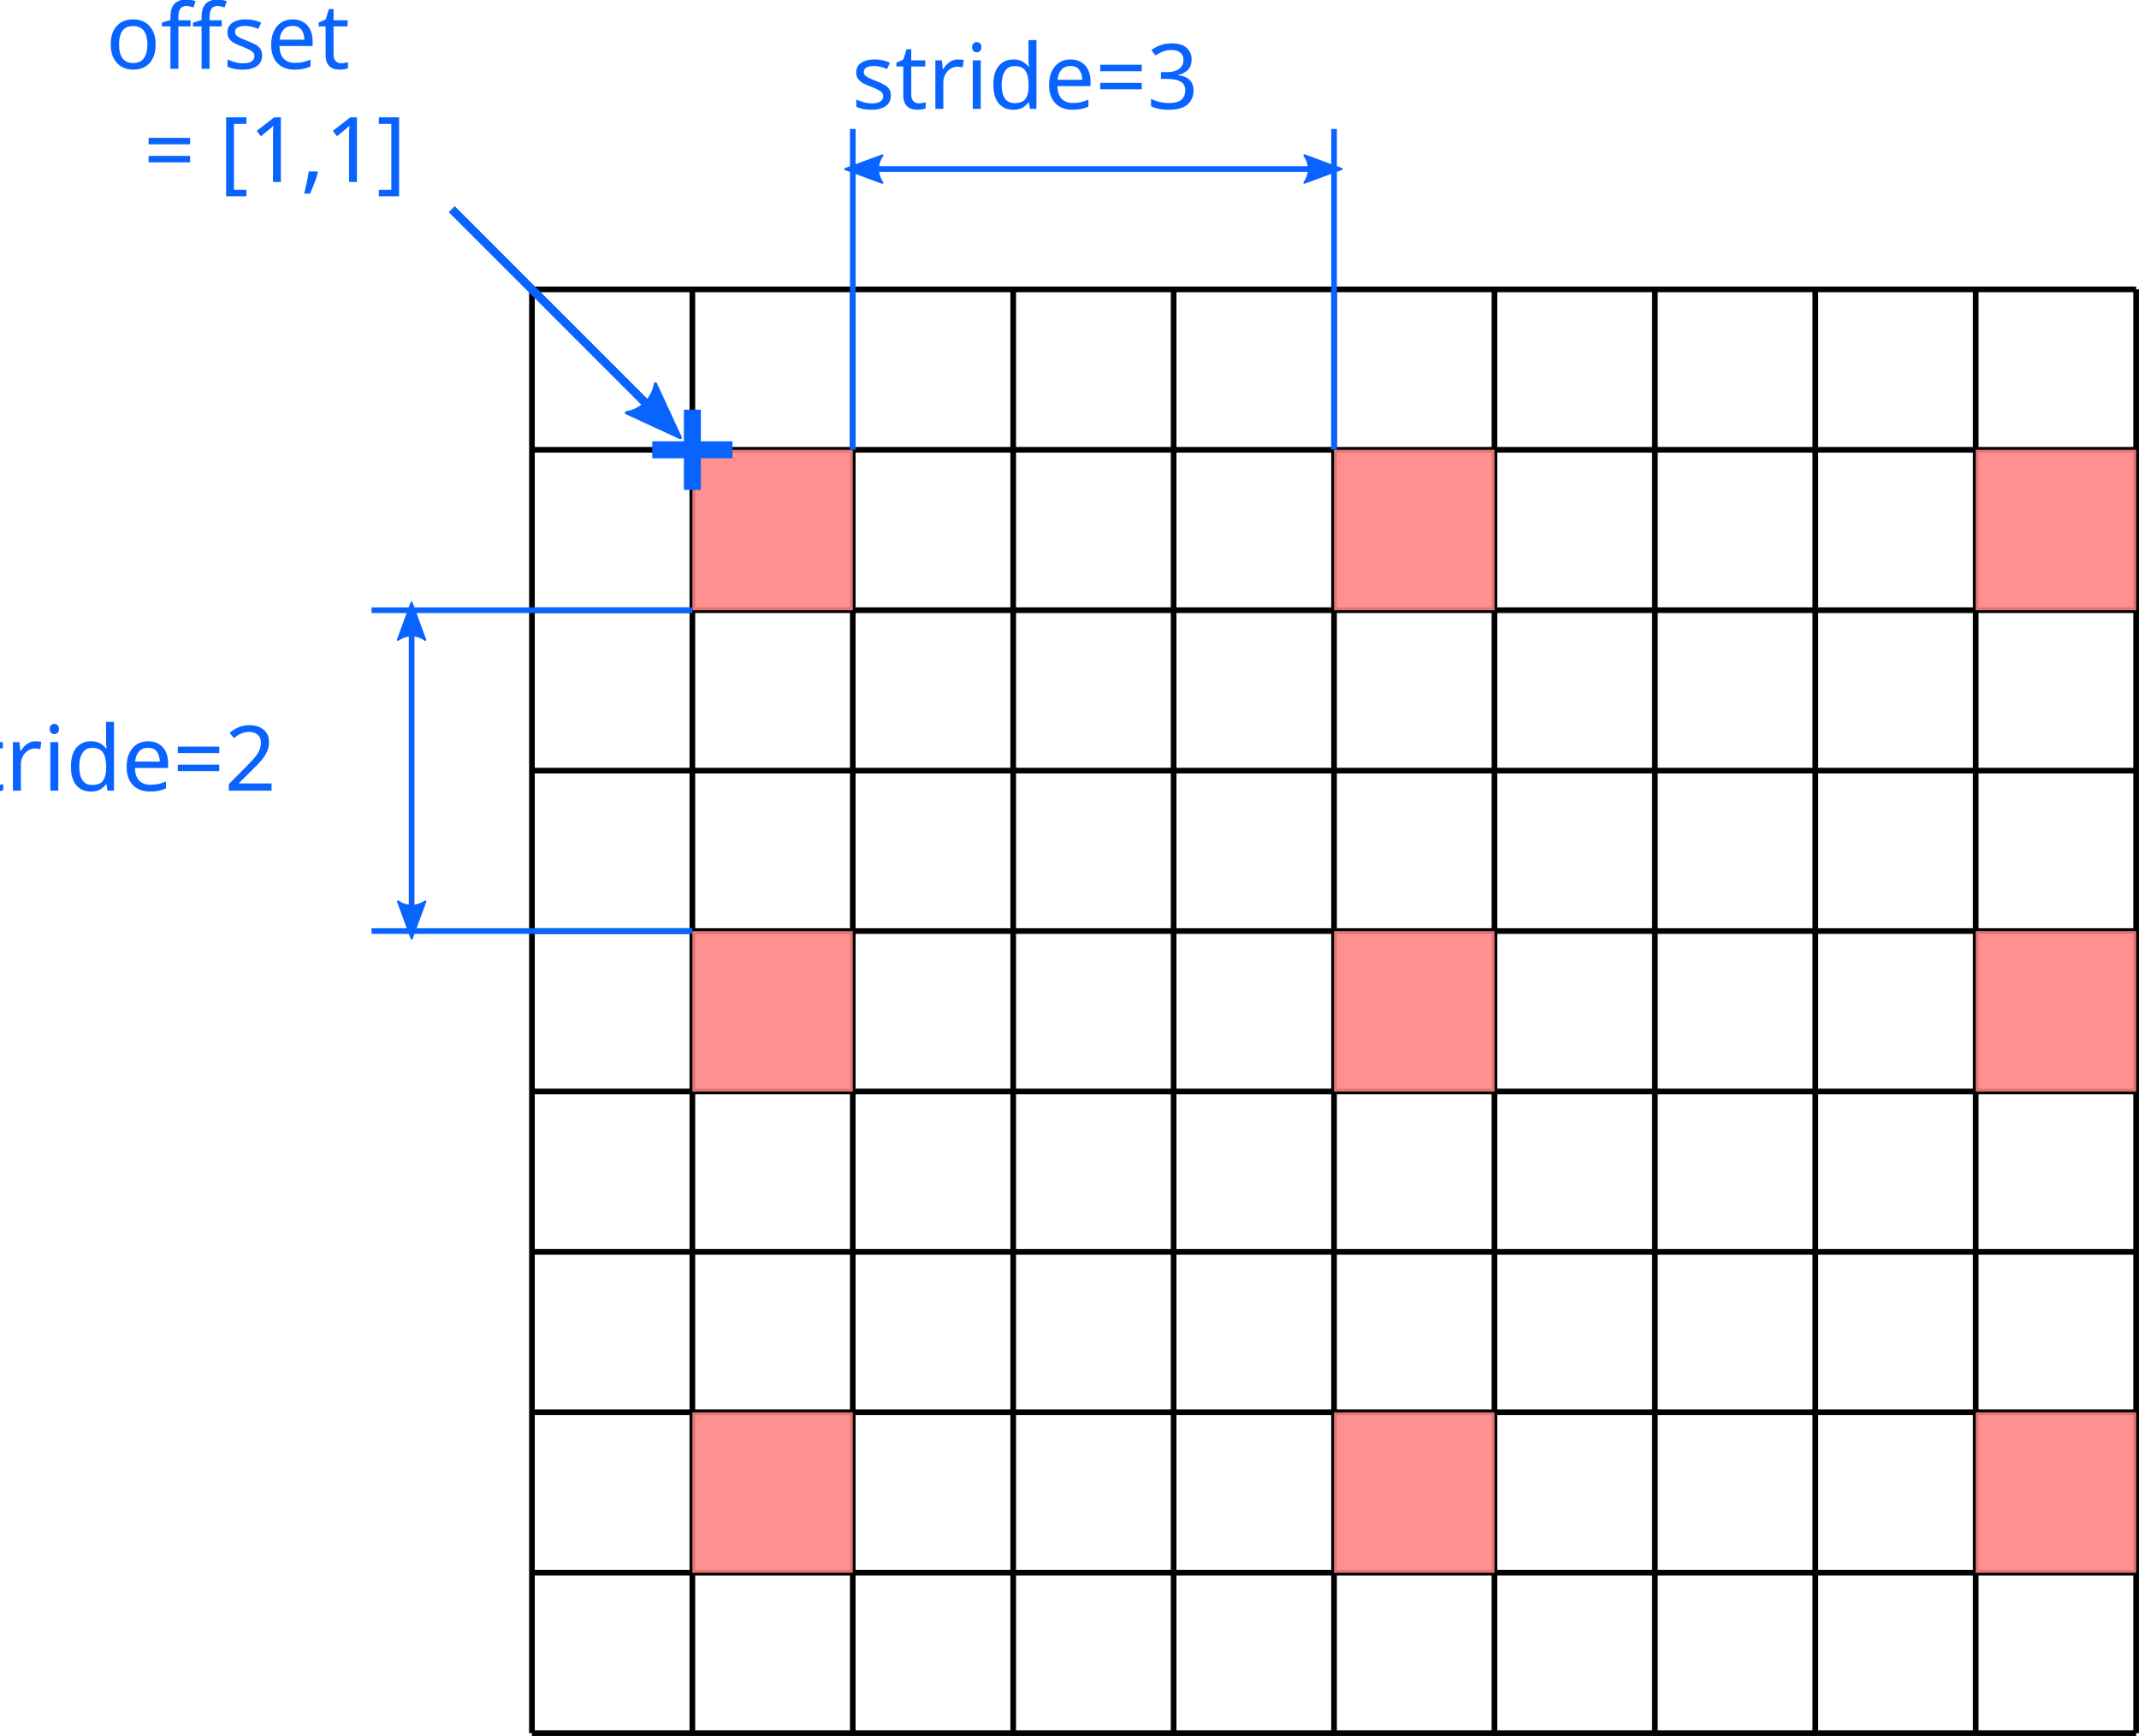
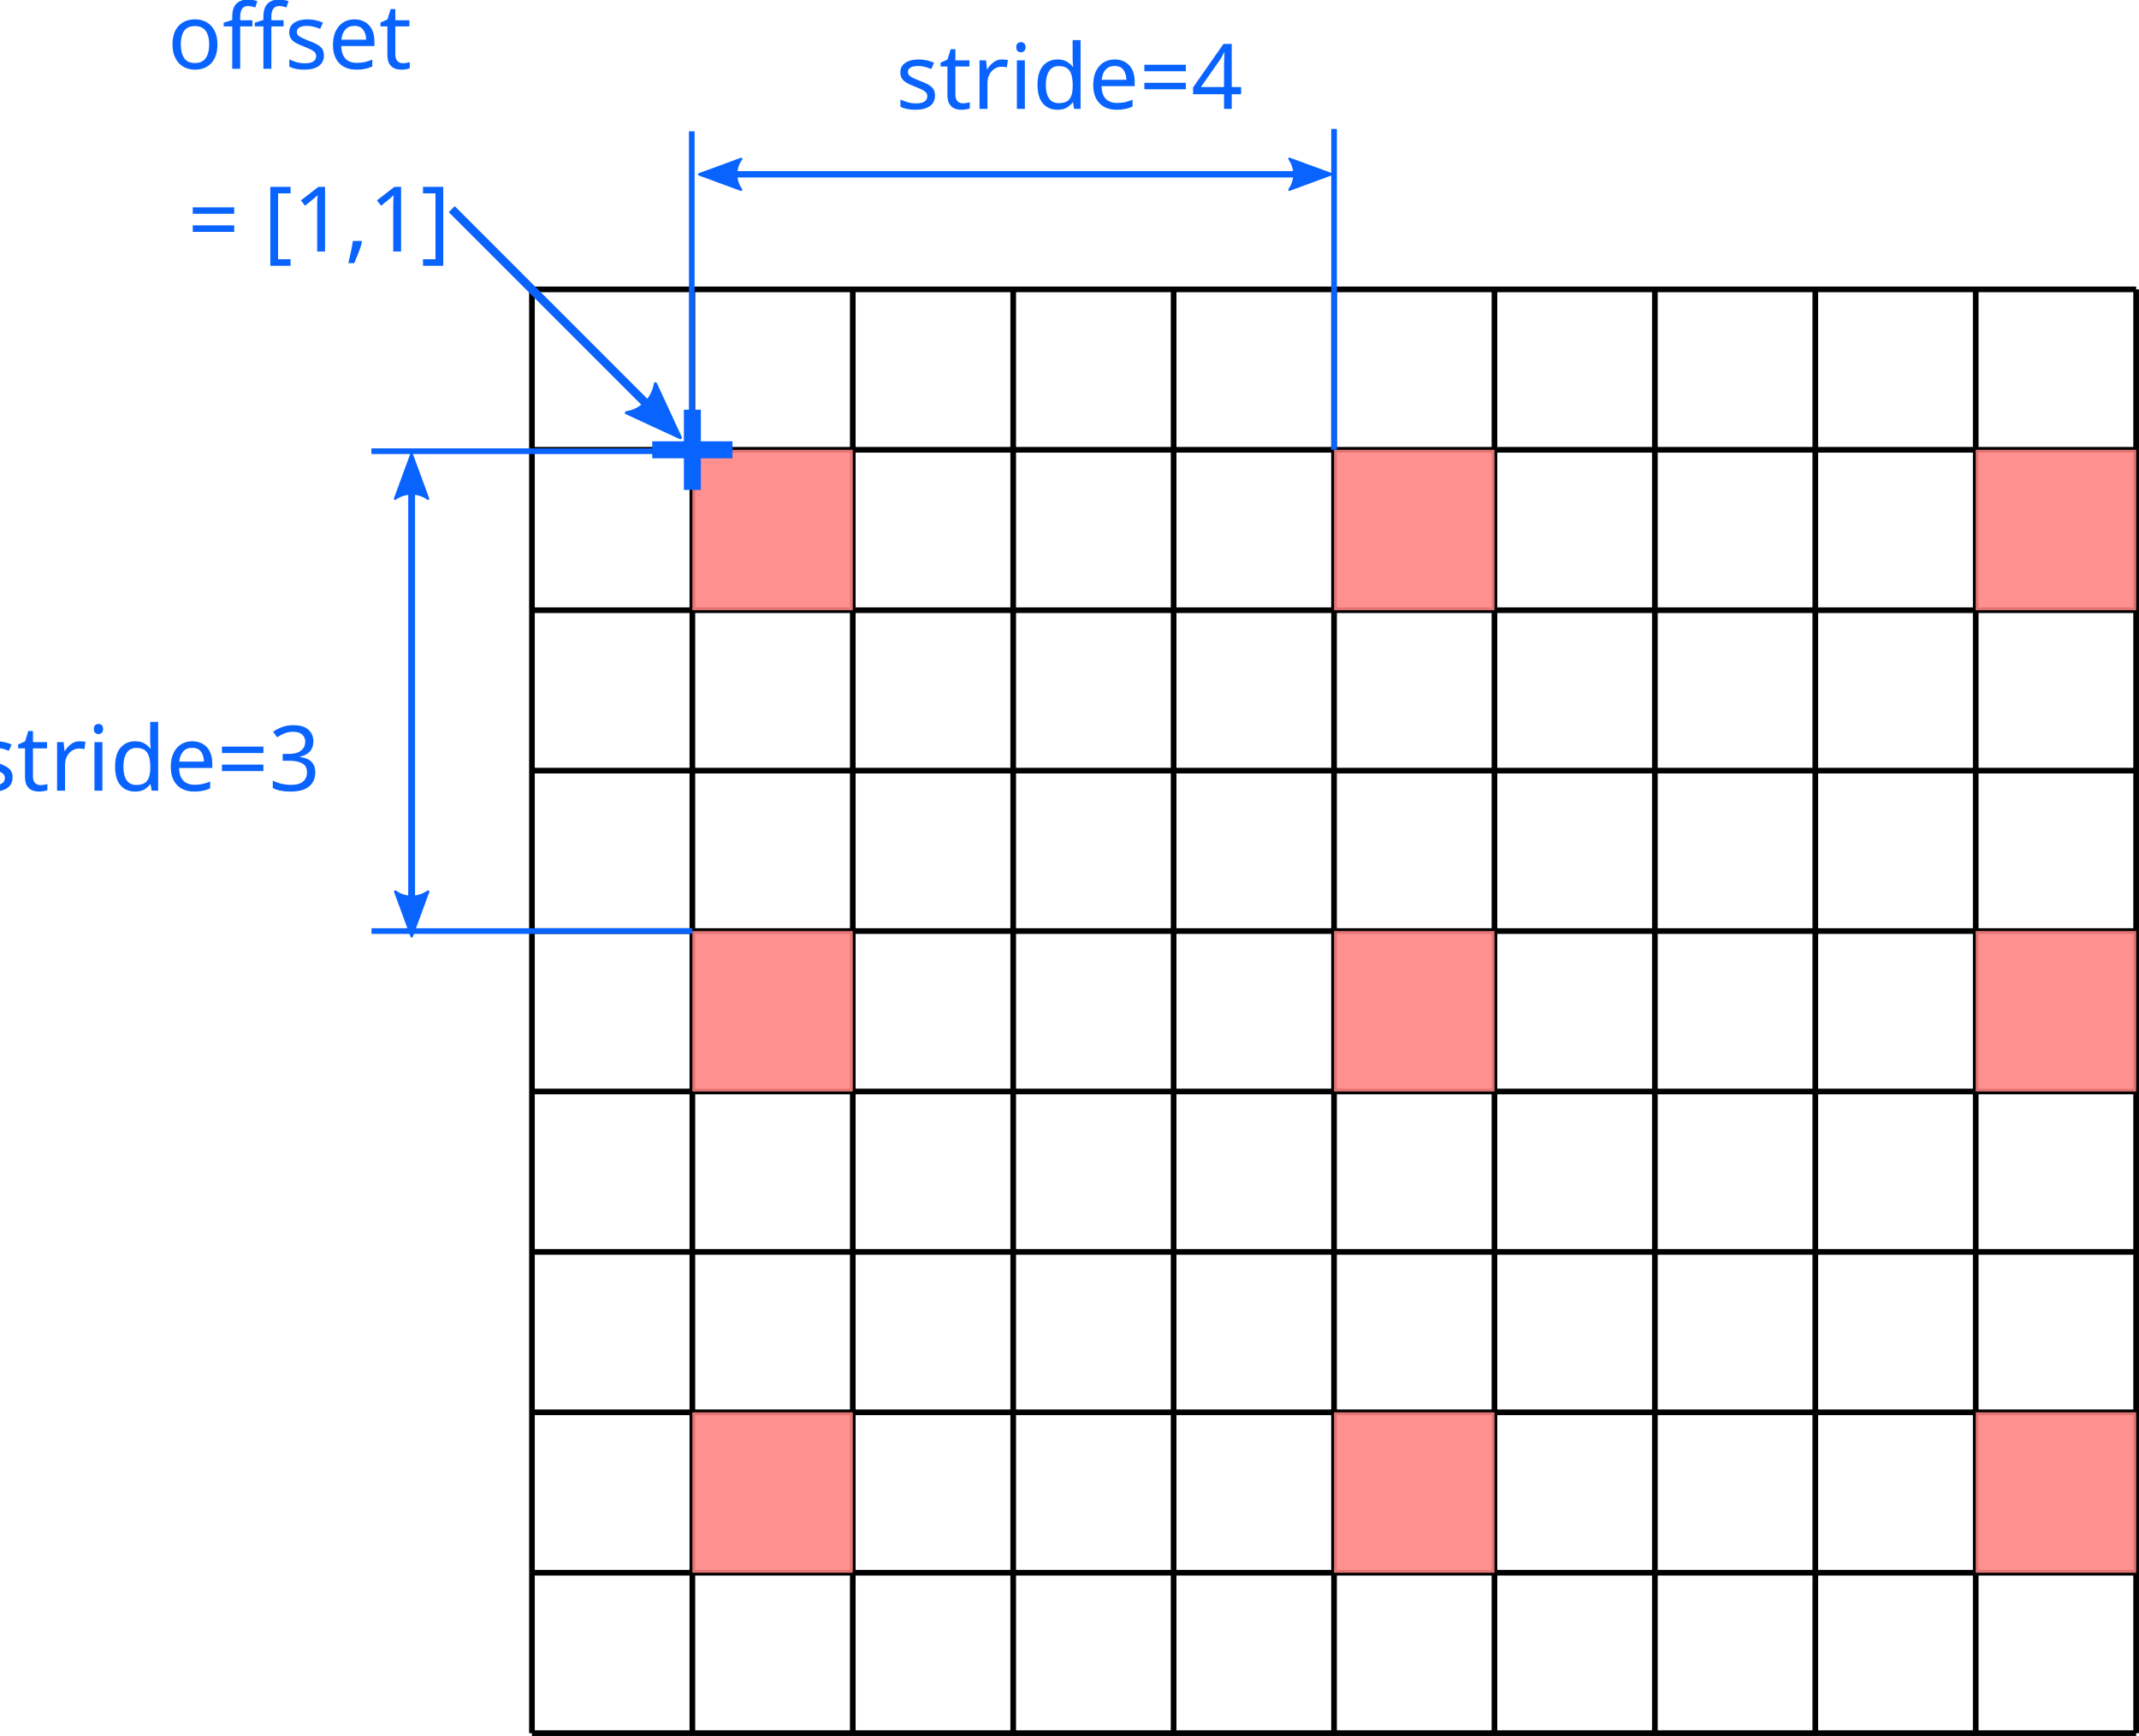
<svg xmlns="http://www.w3.org/2000/svg" width="377.959" height="306.751" id="svg2" version="1.1">
  <defs id="defs4">
    <marker style="overflow:visible" id="Arrow2Mstart" refX="0" refY="0" orient="auto">
      <path transform="scale(0.6,0.6)" d="M 8.719,4.034 -2.207,0.016 8.719,-4.002 c -1.745,2.372 -1.735,5.617 -6e-7,8.035 z" style="fill-rule:evenodd;stroke-width:0.625;stroke-linejoin:round" id="path3897" />
    </marker>
    <marker style="overflow:visible" id="Arrow2Mend" refX="0" refY="0" orient="auto">
      <path transform="scale(-0.6,-0.6)" d="M 8.719,4.034 -2.207,0.016 8.719,-4.002 c -1.745,2.372 -1.735,5.617 -6e-7,8.035 z" style="fill-rule:evenodd;stroke-width:0.625;stroke-linejoin:round" id="path3900" />
    </marker>
    <marker style="overflow:visible" id="Arrow2Mendp" refX="0" refY="0" orient="auto">
      <path transform="scale(-0.6,-0.6)" d="M 8.719,4.034 -2.207,0.016 8.719,-4.002 c -1.745,2.372 -1.735,5.617 -6e-7,8.035 z" style="fill:#09ff0e;fill-rule:evenodd;stroke:#09ff0e;stroke-width:0.625;stroke-linejoin:round" id="path4319" />
    </marker>
    <marker style="overflow:visible" id="Arrow2Mendp7" refX="0" refY="0" orient="auto">
-       <path transform="scale(-0.6,-0.6)" d="M 8.719,4.034 -2.207,0.016 8.719,-4.002 c -1.745,2.372 -1.735,5.617 -6e-7,8.035 z" style="fill:#0963ff;fill-rule:evenodd;stroke:#0963ff;stroke-width:0.625;stroke-linejoin:round" id="path4374" />
+       <path transform="scale(-0.6)" d="M 8.719,4.034 -2.207,0.016 8.719,-4.002 c -1.745,2.372 -1.735,5.617 -6e-7,8.035 z" style="fill:#0963ff;fill-rule:evenodd;stroke:#0963ff;stroke-width:0.625;stroke-linejoin:round" id="path4374" />
    </marker>
    <marker style="overflow:visible" id="Arrow2Mstartf" refX="0" refY="0" orient="auto">
-       <path transform="scale(0.6,0.6)" d="M 8.719,4.034 -2.207,0.016 8.719,-4.002 c -1.745,2.372 -1.735,5.617 -6e-7,8.035 z" style="fill:#0963ff;fill-rule:evenodd;stroke:#0963ff;stroke-width:0.625;stroke-linejoin:round" id="path5219" />
+       <path transform="scale(0.6)" d="M 8.719,4.034 -2.207,0.016 8.719,-4.002 c -1.745,2.372 -1.735,5.617 -6e-7,8.035 z" style="fill:#0963ff;fill-rule:evenodd;stroke:#0963ff;stroke-width:0.625;stroke-linejoin:round" id="path5219" />
    </marker>
    <marker style="overflow:visible" id="Arrow2Mendr" refX="0" refY="0" orient="auto">
-       <path transform="scale(-0.6,-0.6)" d="M 8.719,4.034 -2.207,0.016 8.719,-4.002 c -1.745,2.372 -1.735,5.617 -6e-7,8.035 z" style="fill:#0963ff;fill-rule:evenodd;stroke:#0963ff;stroke-width:0.625;stroke-linejoin:round" id="path5222" />
+       <path transform="scale(-0.6)" d="M 8.719,4.034 -2.207,0.016 8.719,-4.002 c -1.745,2.372 -1.735,5.617 -6e-7,8.035 z" style="fill:#0963ff;fill-rule:evenodd;stroke:#0963ff;stroke-width:0.625;stroke-linejoin:round" id="path5222" />
    </marker>
  </defs>
  <g transform="translate(37.30112,-420.1272)" id="layer1">
    <path id="path2987" d="m 56.693,471.26 0,255.118 m 28.346,-255.118 0,255.118 m 28.346,-255.118 0,255.118 m 28.346,-255.118 0,255.118 m 28.346,-255.118 0,255.118 m 28.346,-255.118 0,255.118 m 28.346,-255.118 0,255.118 m 28.346,-255.118 0,255.118 m 28.346,-255.118 0,255.118 m 28.346,-255.118 0,255.118 m 28.346,-255.118 0,255.118 M 56.693,471.26 l 283.465,0 m -283.465,28.346 283.465,0 m -283.465,28.346 283.465,0 m -283.465,28.346 283.465,0 m -283.465,28.346 283.465,0 m -283.465,28.346 283.465,0 m -283.465,28.346 283.465,0 m -283.465,28.346 283.465,0 m -283.465,28.346 283.465,0 m -283.465,28.346 283.465,0" style="fill:none;stroke:#000000;stroke-width:1px;stroke-linecap:butt;stroke-linejoin:miter;stroke-opacity:1" />
    <rect y="499.606" x="85.039" height="28.346" width="28.346" id="rect2991" style="fill:#ff8383;fill-opacity:0.891;fill-rule:evenodd;stroke:none" />
    <rect y="499.606" x="198.425" height="28.346" width="28.346" id="rect2991-3" style="fill:#ff8383;fill-opacity:0.891;fill-rule:evenodd;stroke:none" />
    <rect y="499.606" x="311.811" height="28.346" width="28.346" id="rect2991-6" style="fill:#ff8383;fill-opacity:0.891;fill-rule:evenodd;stroke:none" />
    <rect y="584.646" x="85.039" height="28.346" width="28.346" id="rect2991-7" style="fill:#ff8383;fill-opacity:0.891;fill-rule:evenodd;stroke:none" />
    <rect y="584.646" x="198.425" height="28.346" width="28.346" id="rect2991-5" style="fill:#ff8383;fill-opacity:0.891;fill-rule:evenodd;stroke:none" />
    <rect y="584.646" x="311.811" height="28.346" width="28.346" id="rect2991-35" style="fill:#ff8383;fill-opacity:0.891;fill-rule:evenodd;stroke:none" />
    <rect y="669.685" x="85.039" height="28.346" width="28.346" id="rect2991-62" style="fill:#ff8383;fill-opacity:0.891;fill-rule:evenodd;stroke:none" />
    <rect y="669.685" x="198.425" height="28.346" width="28.346" id="rect2991-9" style="fill:#ff8383;fill-opacity:0.891;fill-rule:evenodd;stroke:none" />
    <rect y="669.685" x="311.811" height="28.346" width="28.346" id="rect2991-1" style="fill:#ff8383;fill-opacity:0.891;fill-rule:evenodd;stroke:none" />
    <path transform="translate(56.19291,470.7598)" id="path3847" d="m 28.846,21.76 0,14.173" style="fill:none;stroke:#0963ff;stroke-width:3;stroke-linecap:butt;stroke-linejoin:miter;stroke-miterlimit:4;stroke-opacity:1;stroke-dasharray:none" />
    <path id="path3847-2" d="m 77.953,499.606 14.173,0" style="fill:none;stroke:#0963ff;stroke-width:3;stroke-linecap:butt;stroke-linejoin:miter;stroke-miterlimit:4;stroke-opacity:1;stroke-dasharray:none" />
    <path transform="translate(56.19291,470.7598)" id="path3867" d="M -13.673,-13.673 25.303,25.303" style="fill:#000bfc;fill-opacity:1;stroke:#0963ff;stroke-width:1.5;stroke-linecap:butt;stroke-linejoin:miter;stroke-miterlimit:4;stroke-opacity:1;stroke-dasharray:none;marker-end:url(#Arrow2Mendp7)" />
-     <text xml:space="preserve" style="font-size:24px;font-style:normal;font-weight:normal;line-height:125%;letter-spacing:0px;word-spacing:0px;fill:#0963ff;fill-opacity:1;stroke:none;font-family:Sans" x="24.803" y="432.283" id="text4360">
-       <tspan id="tspan4362" x="24.803" y="432.283" style="font-size:16px;text-align:center;text-anchor:middle;fill:#0963ff;fill-opacity:1;stroke:none">offset</tspan>
-       <tspan id="tspan4817" x="24.803" y="452.283" style="font-size:16px;text-align:center;text-anchor:middle;fill:#0963ff;fill-opacity:1;stroke:none"> = [1,1]</tspan>
+     <text xml:space="preserve" style="font-style:normal;font-weight:normal;line-height:0%;font-family:sans-serif;letter-spacing:0px;word-spacing:0px;fill:#0963ff;fill-opacity:1;stroke:none" x="24.803" y="432.283" id="text4360">
+       <tspan id="tspan4362" x="24.803" y="432.283" style="font-size:16px;line-height:1.25;font-family:sans-serif;text-align:center;text-anchor:middle;fill:#0963ff;fill-opacity:1;stroke:none">offset</tspan>
+       <tspan id="tspan4817" x="24.803" y="464.562" style="font-size:16px;line-height:1.25;font-family:sans-serif;text-align:center;text-anchor:middle;fill:#0963ff;fill-opacity:1;stroke:none"> = [1,1]</tspan>
    </text>
-     <path id="path4419" d="m 28.346,527.953 56.693,0" style="fill:none;stroke:#0963ff;stroke-width:1px;stroke-linecap:butt;stroke-linejoin:miter;stroke-opacity:1" />
+     <path id="path4419" d="M 28.321,499.856 H 85.014" style="fill:none;stroke:#0963ff;stroke-width:1px;stroke-linecap:butt;stroke-linejoin:miter;stroke-opacity:1" />
    <path id="path4419-7" d="m 28.346,584.646 56.693,0" style="fill:none;stroke:#0963ff;stroke-width:1px;stroke-linecap:butt;stroke-linejoin:miter;stroke-opacity:1" />
-     <path transform="translate(56.19291,470.7598)" id="path4439" d="m -20.76,57.193 0,56.693" style="fill:none;stroke:#0963ff;stroke-width:1px;stroke-linecap:butt;stroke-linejoin:miter;stroke-opacity:1;marker-start:url(#Arrow2Mstartf);marker-end:url(#Arrow2Mendr)" />
-     <path id="path4819" d="m 113.386,499.606 0,-56.693" style="fill:none;stroke:#0963ff;stroke-width:1px;stroke-linecap:butt;stroke-linejoin:miter;stroke-opacity:1" />
+     <path id="path4439" d="m 35.433,501.948 v 82.022" style="fill:none;stroke:#0963ff;stroke-width:1.203px;stroke-linecap:butt;stroke-linejoin:miter;stroke-opacity:1;marker-start:url(#Arrow2Mstartf);marker-end:url(#Arrow2Mendr)" />
+     <path id="path4819" d="M 84.935,500.024 V 443.331" style="fill:none;stroke:#0963ff;stroke-width:1px;stroke-linecap:butt;stroke-linejoin:miter;stroke-opacity:1" />
    <path id="path4821" d="m 198.425,499.606 0,-56.693" style="fill:none;stroke:#0963ff;stroke-width:1px;stroke-linecap:butt;stroke-linejoin:miter;stroke-opacity:1" />
-     <path transform="translate(56.19291,470.7598)" id="path4827" d="m 57.193,-20.76 85.039,0" style="fill:none;stroke:#0963ff;stroke-width:1px;stroke-linecap:butt;stroke-linejoin:miter;stroke-opacity:1;marker-end:url(#Arrow2Mendp7);marker-start:url(#Arrow2Mstartf)" />
-     <text xml:space="preserve" style="font-size:24px;font-style:normal;font-weight:normal;line-height:125%;letter-spacing:0px;word-spacing:0px;fill:#0963ff;fill-opacity:1;stroke:none;font-family:Sans" x="-3.543" y="559.842" id="text4360-0">
-       <tspan id="tspan4817-3" x="-3.543" y="559.842" style="font-size:16px;text-align:center;text-anchor:middle;fill:#0963ff;fill-opacity:1;stroke:none">stride=2</tspan>
+     <path id="path4827" d="M 87.744,450.924 H 196.457" style="fill:none;stroke:#0963ff;stroke-width:1.131px;stroke-linecap:butt;stroke-linejoin:miter;stroke-opacity:1;marker-start:url(#Arrow2Mstartf);marker-end:url(#Arrow2Mendp7)" />
+     <text xml:space="preserve" style="font-style:normal;font-weight:normal;line-height:0%;font-family:sans-serif;letter-spacing:0px;word-spacing:0px;fill:#0963ff;fill-opacity:1;stroke:none" x="-3.543" y="559.842" id="text4360-0">
+       <tspan x="-3.543" y="559.842" style="font-size:16px;line-height:1.25;font-family:sans-serif;text-align:center;text-anchor:middle;fill:#0963ff;fill-opacity:1;stroke:none" id="tspan470">stride=3</tspan>
    </text>
-     <text xml:space="preserve" style="font-size:24px;font-style:normal;font-weight:normal;line-height:125%;letter-spacing:0px;word-spacing:0px;fill:#0963ff;fill-opacity:1;stroke:none;font-family:Sans" x="159.449" y="439.37" id="text4360-6">
-       <tspan id="tspan4817-6" x="159.449" y="439.37" style="font-size:16px;text-align:center;text-anchor:middle;fill:#0963ff;fill-opacity:1;stroke:none">stride=3</tspan>
+     <text xml:space="preserve" style="font-style:normal;font-weight:normal;line-height:0%;font-family:sans-serif;letter-spacing:0px;word-spacing:0px;fill:#0963ff;fill-opacity:1;stroke:none" x="159.449" y="439.37" id="text4360-6">
+       <tspan x="159.449" y="439.37" style="font-size:16px;line-height:1.25;font-family:sans-serif;text-align:center;text-anchor:middle;fill:#0963ff;fill-opacity:1;stroke:none" id="tspan466">stride=4</tspan>
    </text>
  </g>
</svg>
